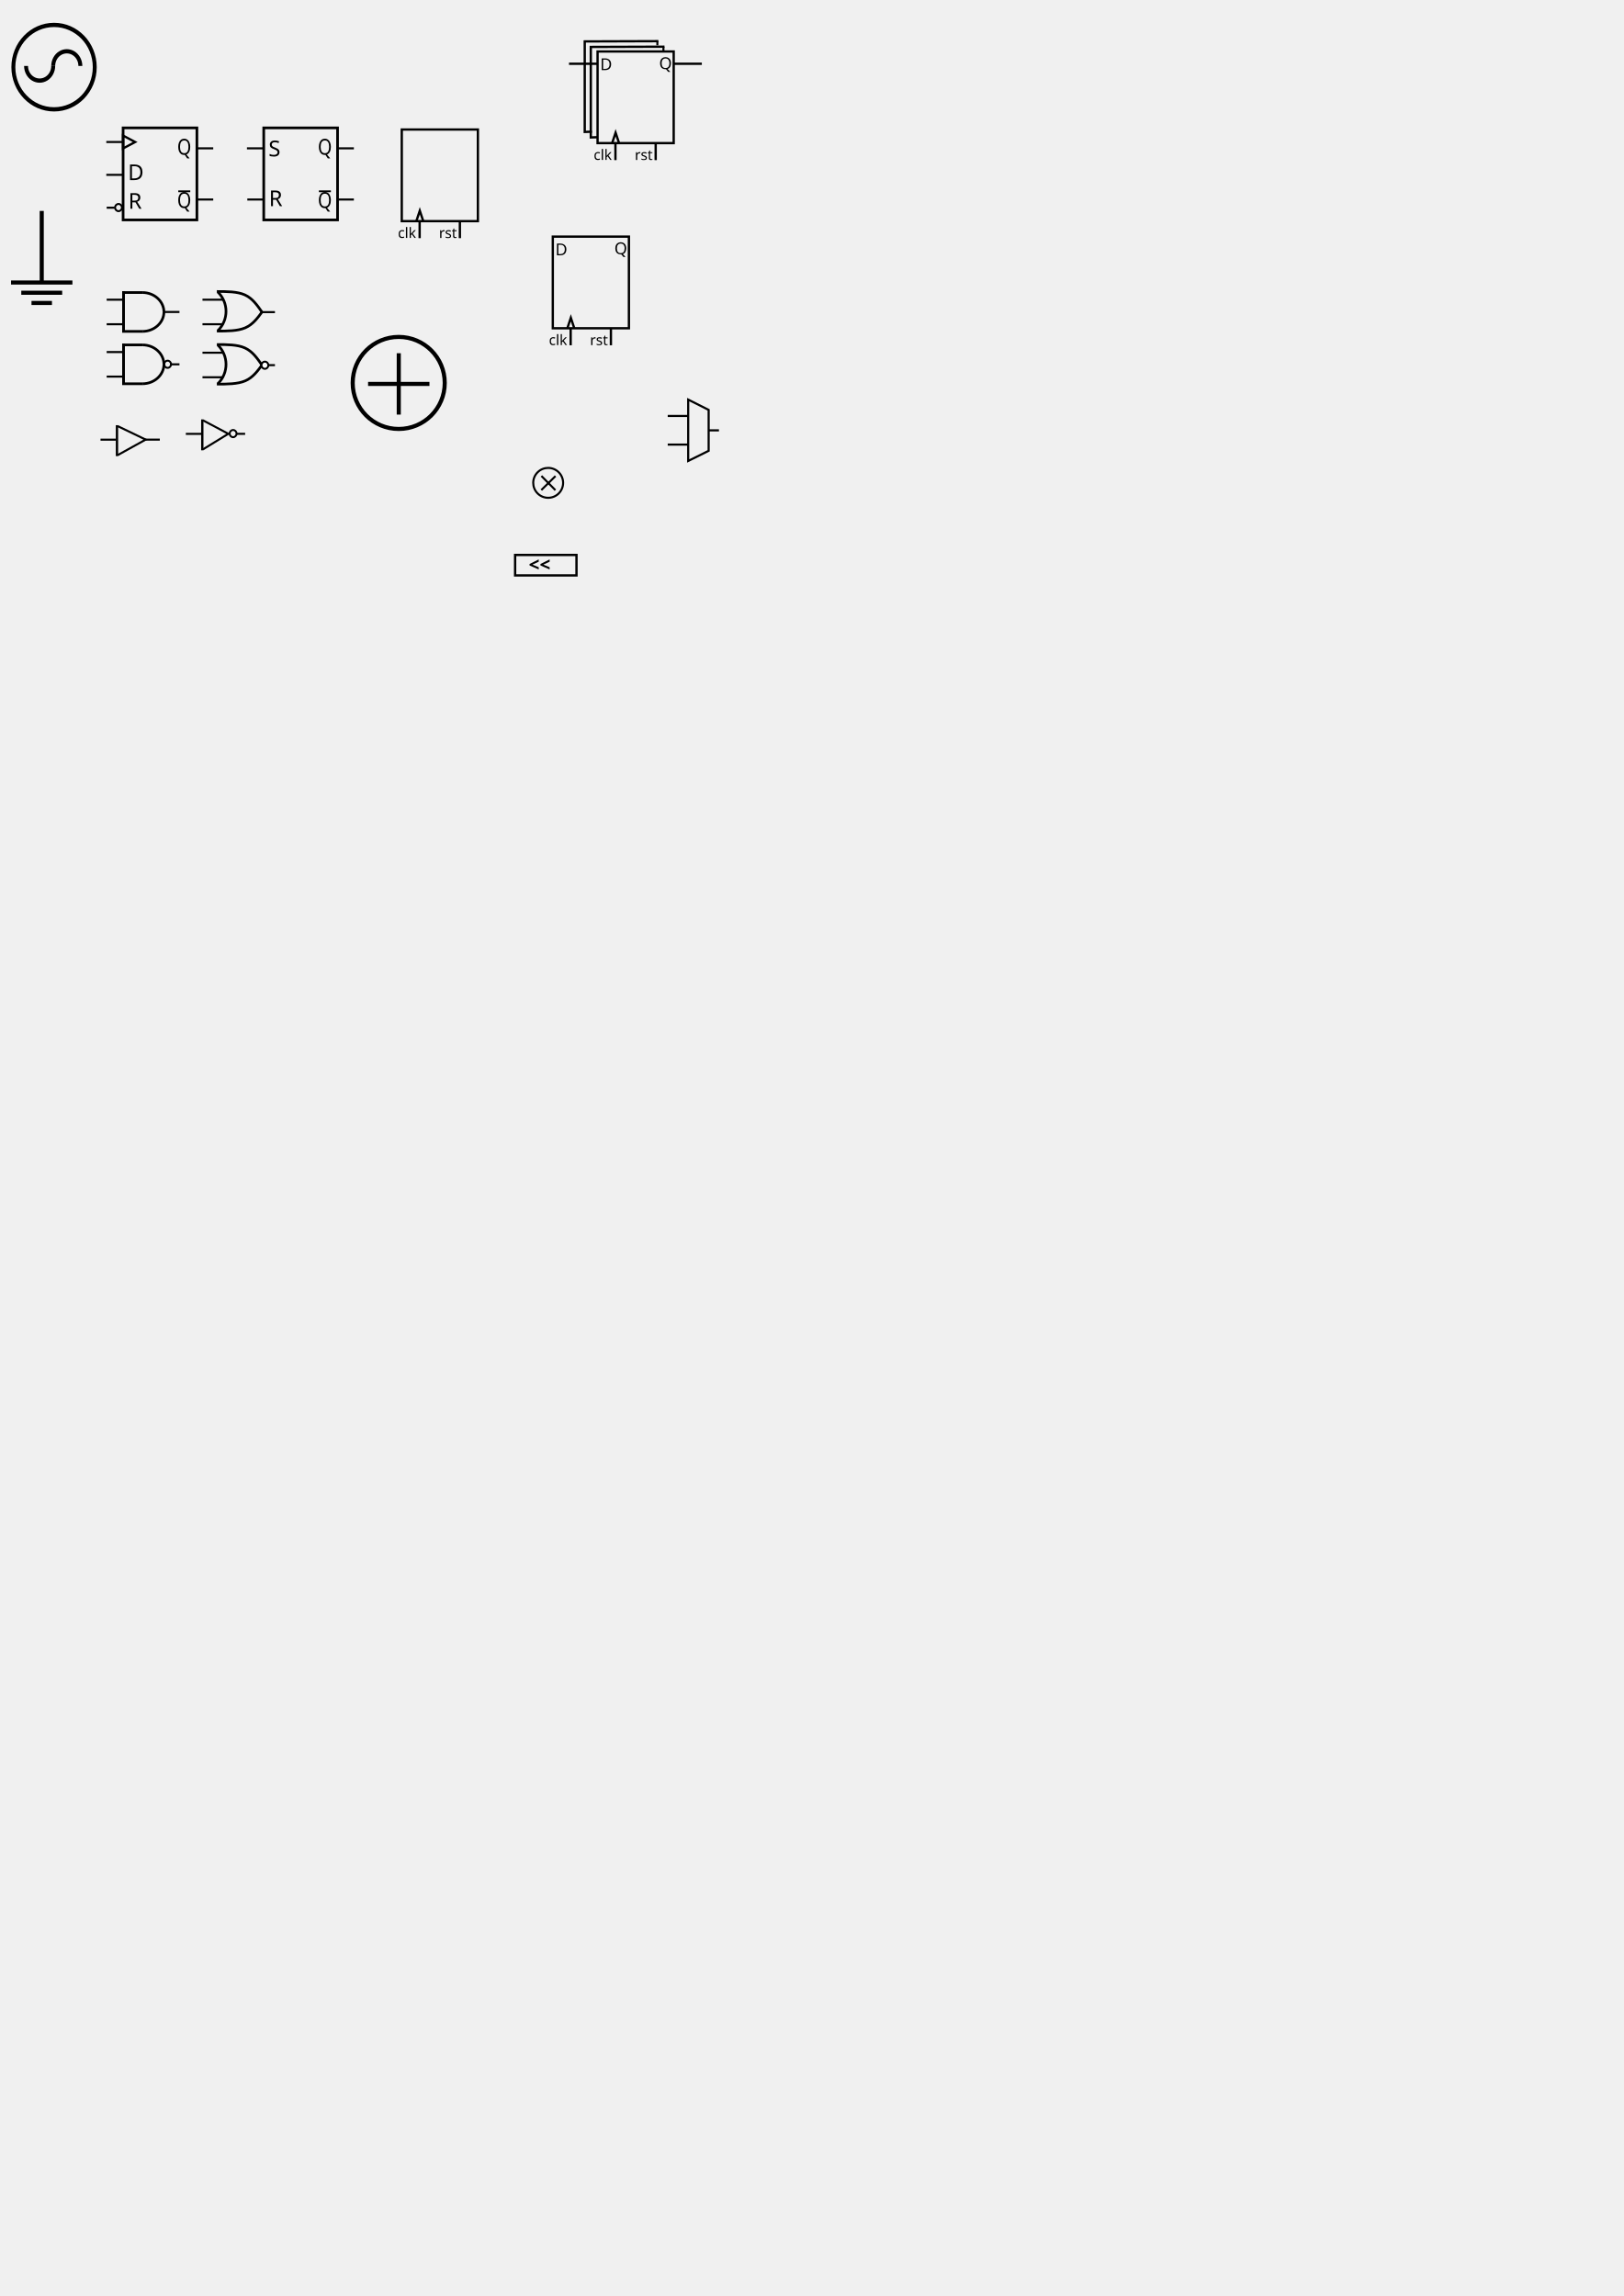
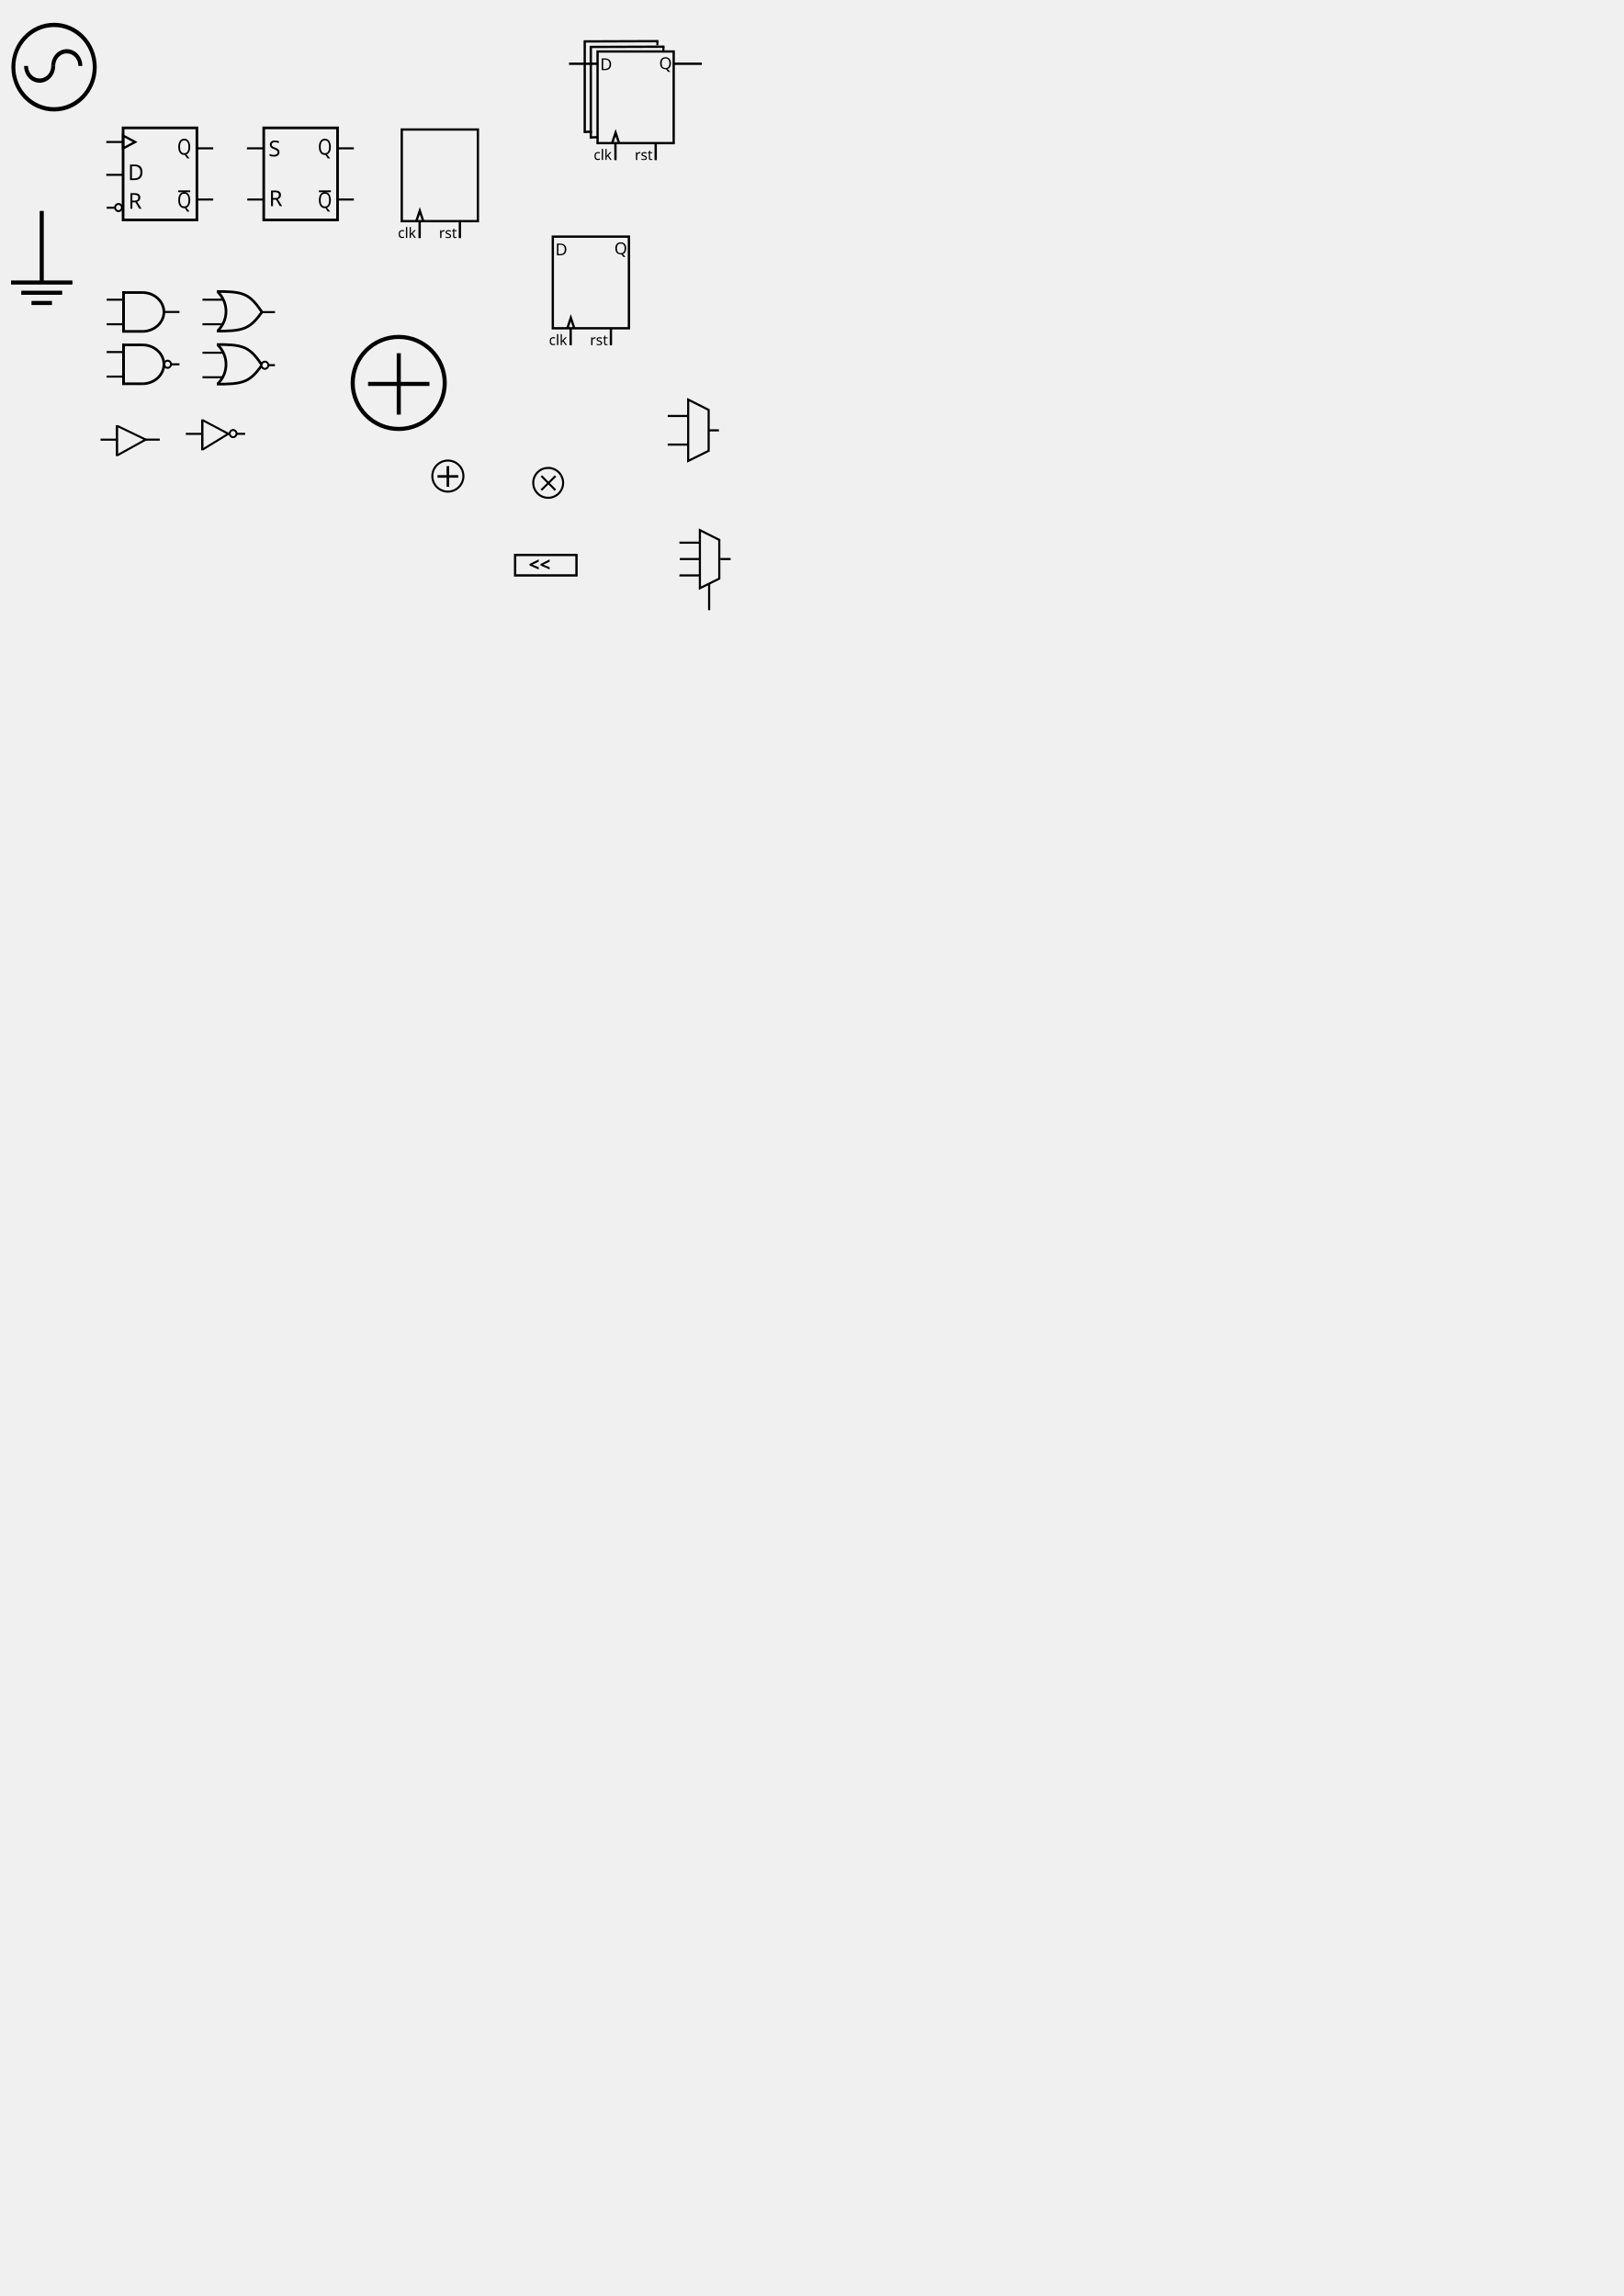
<svg xmlns="http://www.w3.org/2000/svg" width="210mm" height="297mm" viewBox="0 0 210 297" version="1.1" id="svg3719">
  <defs id="defs3713">
    <pattern y="0" x="0" height="6" width="6" patternUnits="userSpaceOnUse" id="EMFhbasepattern" />
  </defs>
  <g id="layer1">
    <g id="g5405">
      <rect style="fill:none;fill-opacity:1;stroke:#000000;stroke-width:0.343;stroke-opacity:1" y="16.542" x="34.11" height="11.906" width="9.546" id="rect3721-9" />
      <text id="text4530-2" y="20.222" x="34.725" style="font-style:normal;font-variant:normal;font-weight:normal;font-stretch:normal;font-size:2.822px;line-height:1;font-family:'Tw Cen MT';-inkscape-font-specification:'Tw Cen MT';letter-spacing:0px;word-spacing:0px;fill:#000000;fill-opacity:1;stroke:none;stroke-width:0.265" xml:space="preserve">
        <tspan style="font-style:normal;font-variant:normal;font-weight:normal;font-stretch:normal;font-size:2.822px;line-height:1;font-family:'Tw Cen MT';-inkscape-font-specification:'Tw Cen MT';stroke-width:0.265" y="20.222" x="34.725" id="tspan4528-8">S</tspan>
      </text>
      <text transform="scale(0.9107273,1.098024)" id="text4530-8-9" y="24.492" x="45.128" style="font-style:normal;font-weight:normal;font-size:2.57px;line-height:1;font-family:sans-serif;letter-spacing:0px;word-spacing:0px;fill:#000000;fill-opacity:1;stroke:none;stroke-width:0.241" xml:space="preserve">
        <tspan style="font-style:normal;font-variant:normal;font-weight:normal;font-stretch:normal;font-size:2.57px;line-height:1;font-family:'Tw Cen MT';-inkscape-font-specification:'Tw Cen MT';stroke-width:0.241" y="24.492" x="45.128" id="tspan4528-6-1">Q</tspan>
      </text>
      <text transform="scale(0.9107273,1.098024)" id="text4530-8-1-0" y="18.216" x="45.128" style="font-style:normal;font-weight:normal;font-size:2.57px;line-height:1;font-family:sans-serif;letter-spacing:0px;word-spacing:0px;fill:#000000;fill-opacity:1;stroke:none;stroke-width:0.241" xml:space="preserve">
        <tspan style="font-style:normal;font-variant:normal;font-weight:normal;font-stretch:normal;font-size:2.57px;line-height:1;font-family:'Tw Cen MT';-inkscape-font-specification:'Tw Cen MT';stroke-width:0.241" y="18.216" x="45.128" id="tspan4528-6-9-3">Q</tspan>
      </text>
      <path id="path4596-5" d="M 43.689,19.188 H 45.768" style="fill:none;stroke:#000000;stroke-width:0.265px;stroke-linecap:butt;stroke-linejoin:miter;stroke-opacity:1" />
      <path id="path4596-0-1" d="M 43.689,25.809 H 45.768" style="fill:none;stroke:#000000;stroke-width:0.265px;stroke-linecap:butt;stroke-linejoin:miter;stroke-opacity:1" />
      <path id="path4596-6-5-8" d="m 31.938,19.188 h 2.079" style="fill:none;stroke:#000000;stroke-width:0.265px;stroke-linecap:butt;stroke-linejoin:miter;stroke-opacity:1" />
      <text id="text4530-3-3" y="26.666" x="34.773" style="font-style:normal;font-variant:normal;font-weight:normal;font-stretch:normal;font-size:2.822px;line-height:1;font-family:'Tw Cen MT';-inkscape-font-specification:'Tw Cen MT';letter-spacing:0px;word-spacing:0px;fill:#000000;fill-opacity:1;stroke:none;stroke-width:0.265" xml:space="preserve">
        <tspan style="font-style:normal;font-variant:normal;font-weight:normal;font-stretch:normal;font-size:2.822px;line-height:1;font-family:'Tw Cen MT';-inkscape-font-specification:'Tw Cen MT';stroke-width:0.265" y="26.666" x="34.773" id="tspan4528-0-6">R</tspan>
      </text>
      <path id="path4596-6-9-0" d="m 31.985,25.809 h 2.079" style="fill:none;stroke:#000000;stroke-width:0.265px;stroke-linecap:butt;stroke-linejoin:miter;stroke-opacity:1" />
      <path id="path4596-0-9-3" d="m 41.245,24.744 h 1.55" style="fill:none;stroke:#000000;stroke-width:0.228px;stroke-linecap:butt;stroke-linejoin:miter;stroke-opacity:1" />
    </g>
    <g id="g5416">
      <path id="path4732" d="m 15.972,37.708 v 5.292" style="fill:none;stroke:#000000;stroke-width:0.343;stroke-linecap:butt;stroke-linejoin:miter;stroke-miterlimit:4;stroke-dasharray:none;stroke-opacity:1" />
      <path id="path4738" d="m 15.8,37.841 h 2.646" style="fill:none;stroke:#000000;stroke-width:0.343;stroke-linecap:butt;stroke-linejoin:miter;stroke-miterlimit:4;stroke-dasharray:none;stroke-opacity:1" />
      <path id="path4740" d="m 15.8,42.868 h 2.646" style="fill:none;stroke:#000000;stroke-width:0.343;stroke-linecap:butt;stroke-linejoin:miter;stroke-miterlimit:4;stroke-dasharray:none;stroke-opacity:1" />
      <path transform="scale(1,-1)" d="m 21.202,-40.371 a 2.782,2.529 0 0 1 -2.774,2.529" id="path4744-5" style="fill:none;fill-opacity:1;stroke:#000000;stroke-width:0.343;stroke-linecap:butt;stroke-miterlimit:4;stroke-dasharray:none;stroke-opacity:1" />
      <path id="path4596-6-9-4" d="M 13.796,38.767 H 15.875" style="fill:none;stroke:#000000;stroke-width:0.265px;stroke-linecap:butt;stroke-linejoin:miter;stroke-opacity:1" />
      <path id="path4596-6-9-01" d="M 13.796,41.942 H 15.875" style="fill:none;stroke:#000000;stroke-width:0.265px;stroke-linecap:butt;stroke-linejoin:miter;stroke-opacity:1" />
      <path id="path4596-6-9-01-9" d="m 21.131,40.355 h 2.079" style="fill:none;stroke:#000000;stroke-width:0.265px;stroke-linecap:butt;stroke-linejoin:miter;stroke-opacity:1" />
      <path id="path4732-7" d="m 15.972,37.708 v 5.292" style="fill:none;stroke:#000000;stroke-width:0.343;stroke-linecap:butt;stroke-linejoin:miter;stroke-miterlimit:4;stroke-dasharray:none;stroke-opacity:1" />
      <path d="m 21.204,40.339 a 2.782,2.529 0 0 1 -2.774,2.529" id="path4744-5-1" style="fill:none;fill-opacity:1;stroke:#000000;stroke-width:0.343;stroke-linecap:butt;stroke-miterlimit:4;stroke-dasharray:none;stroke-opacity:1" />
    </g>
    <g id="g5436">
      <path id="path4596-6-9-4-3" d="M 26.188,38.767 H 28.892" style="fill:none;stroke:#000000;stroke-width:0.265;stroke-linecap:butt;stroke-linejoin:miter;stroke-opacity:1;stroke-miterlimit:4;stroke-dasharray:none" />
      <path id="path4596-6-9-01-5" d="m 26.188,41.942 h 2.705" style="fill:none;stroke:#000000;stroke-width:0.265;stroke-linecap:butt;stroke-linejoin:miter;stroke-opacity:1;stroke-miterlimit:4;stroke-dasharray:none" />
      <path id="path4596-6-9-01-9-7" d="M 33.867,40.374 H 35.56" style="fill:none;stroke:#000000;stroke-width:0.265;stroke-linecap:butt;stroke-linejoin:miter;stroke-opacity:1;stroke-miterlimit:4;stroke-dasharray:none" />
      <path id="path5049" d="m 28.046,37.708 c 1.311,0 2.655,0 3.625,0.439 0.97,0.439 1.583,1.319 2.196,2.198" style="fill:none;stroke:#000000;stroke-width:0.343;stroke-linecap:butt;stroke-linejoin:bevel;stroke-opacity:1;stroke-miterlimit:4;stroke-dasharray:none" />
      <path id="path5049-0" d="m 28.046,42.828 c 1.329,0 2.692,0 3.675,-0.425 0.983,-0.425 1.604,-1.277 2.225,-2.128" style="fill:none;stroke:#000000;stroke-width:0.343;stroke-linecap:butt;stroke-linejoin:bevel;stroke-opacity:1;stroke-miterlimit:4;stroke-dasharray:none" />
      <path d="m 28.165,37.761 a 3.7,3.576 0 0 1 0.004,5.022" id="path5089" style="fill:none;fill-opacity:1;stroke:#000000;stroke-width:0.343;stroke-linecap:butt;stroke-linejoin:bevel;stroke-miterlimit:4;stroke-dasharray:none;stroke-opacity:1" />
    </g>
    <ellipse style="fill:none;fill-opacity:1;stroke:#000000;stroke-width:0.25;stroke-linecap:butt;stroke-miterlimit:4;stroke-dasharray:none;stroke-opacity:1" id="path4854-7" cx="21.678" cy="47.119" rx="0.445" ry="0.465" />
    <path style="fill:none;stroke:#000000;stroke-width:0.343;stroke-linecap:butt;stroke-linejoin:miter;stroke-miterlimit:4;stroke-dasharray:none;stroke-opacity:1" d="m 15.972,44.482 v 5.292" id="path4732-2" />
    <path style="fill:none;stroke:#000000;stroke-width:0.343;stroke-linecap:butt;stroke-linejoin:miter;stroke-miterlimit:4;stroke-dasharray:none;stroke-opacity:1" d="m 15.8,44.614 h 2.646" id="path4738-9" />
    <path style="fill:none;stroke:#000000;stroke-width:0.343;stroke-linecap:butt;stroke-linejoin:miter;stroke-miterlimit:4;stroke-dasharray:none;stroke-opacity:1" d="m 15.8,49.641 h 2.646" id="path4740-0" />
    <path style="fill:none;fill-opacity:1;stroke:#000000;stroke-width:0.343;stroke-linecap:butt;stroke-miterlimit:4;stroke-dasharray:none;stroke-opacity:1" id="path4744-5-9" d="m 21.202,-47.144 a 2.782,2.529 0 0 1 -2.774,2.529" transform="scale(1,-1)" />
    <path style="fill:none;stroke:#000000;stroke-width:0.265px;stroke-linecap:butt;stroke-linejoin:miter;stroke-opacity:1" d="M 13.796,45.54 H 15.875" id="path4596-6-9-4-9" />
    <path style="fill:none;stroke:#000000;stroke-width:0.265px;stroke-linecap:butt;stroke-linejoin:miter;stroke-opacity:1" d="M 13.796,48.715 H 15.875" id="path4596-6-9-01-2" />
    <path style="fill:none;stroke:#000000;stroke-width:0.343;stroke-linecap:butt;stroke-linejoin:miter;stroke-miterlimit:4;stroke-dasharray:none;stroke-opacity:1" d="m 15.972,44.482 v 5.292" id="path4732-7-6" />
    <path style="fill:none;stroke:#000000;stroke-width:0.265;stroke-linecap:butt;stroke-linejoin:miter;stroke-miterlimit:4;stroke-dasharray:none;stroke-opacity:1" d="m 22.013,47.128 h 1.197" id="path4596-6-9-01-9-46-1" />
    <path style="fill:none;fill-opacity:1;stroke:#000000;stroke-width:0.343;stroke-linecap:butt;stroke-miterlimit:4;stroke-dasharray:none;stroke-opacity:1" id="path4744-5-1-8" d="m 21.204,47.112 a 2.782,2.529 0 0 1 -2.774,2.529" />
    <g id="g5445">
      <g id="g10548">
        <path style="fill:none;stroke:#000000;stroke-width:0.265;stroke-linecap:butt;stroke-linejoin:miter;stroke-miterlimit:4;stroke-dasharray:none;stroke-opacity:1" d="M 26.188,45.626 H 28.892" id="path4596-6-9-4-3-9" />
        <path style="fill:none;stroke:#000000;stroke-width:0.265;stroke-linecap:butt;stroke-linejoin:miter;stroke-miterlimit:4;stroke-dasharray:none;stroke-opacity:1" d="m 26.188,48.801 h 2.705" id="path4596-6-9-01-5-4" />
        <path style="fill:none;stroke:#000000;stroke-width:0.265;stroke-linecap:butt;stroke-linejoin:miter;stroke-miterlimit:4;stroke-dasharray:none;stroke-opacity:1" d="M 34.766,47.233 H 35.56" id="path4596-6-9-01-9-7-2" />
        <path style="fill:none;stroke:#000000;stroke-width:0.343;stroke-linecap:butt;stroke-linejoin:bevel;stroke-miterlimit:4;stroke-dasharray:none;stroke-opacity:1" d="m 28.046,44.568 c 1.311,0 2.655,0 3.625,0.439 0.97,0.439 1.583,1.319 2.196,2.198" id="path5049-01" />
        <path style="fill:none;stroke:#000000;stroke-width:0.343;stroke-linecap:butt;stroke-linejoin:bevel;stroke-miterlimit:4;stroke-dasharray:none;stroke-opacity:1" d="m 28.046,49.688 c 1.329,0 2.692,0 3.675,-0.425 0.983,-0.425 1.604,-1.277 2.225,-2.128" id="path5049-0-5" />
        <path style="fill:none;fill-opacity:1;stroke:#000000;stroke-width:0.343;stroke-linecap:butt;stroke-linejoin:bevel;stroke-miterlimit:4;stroke-dasharray:none;stroke-opacity:1" id="path5089-0" d="m 28.165,44.621 a 3.7,3.576 0 0 1 0.004,5.022" />
        <ellipse style="fill:#ffffff;fill-opacity:1;stroke:#000000;stroke-width:0.25;stroke-linecap:butt;stroke-miterlimit:4;stroke-dasharray:none;stroke-opacity:1" id="path4854-7-0" cx="34.26" cy="47.244" rx="0.445" ry="0.465" />
      </g>
    </g>
    <g id="surface38274" transform="matrix(0.3527778,0,0,0.3527778,-249.542,-119.4729)" />
    <g id="g11050">
      <rect style="fill:none;fill-opacity:1;stroke:#000000;stroke-width:0.343;stroke-opacity:1" y="16.542" x="15.921" height="11.906" width="9.546" id="rect3721" />
      <text id="text4530" y="23.296" x="16.536" style="font-style:normal;font-variant:normal;font-weight:normal;font-stretch:normal;font-size:2.822px;line-height:1;font-family:'Tw Cen MT';-inkscape-font-specification:'Tw Cen MT';letter-spacing:0px;word-spacing:0px;fill:#000000;fill-opacity:1;stroke:none;stroke-width:0.265" xml:space="preserve">
        <tspan style="font-style:normal;font-variant:normal;font-weight:normal;font-stretch:normal;font-size:2.822px;line-height:1;font-family:'Tw Cen MT';-inkscape-font-specification:'Tw Cen MT';stroke-width:0.265" y="23.296" x="16.536" id="tspan4528">D</tspan>
      </text>
      <path transform="matrix(0.7852527,0,0,0.7237565,3.41926,4.961715)" d="m 17.907,18.526 -1.984,1.146 v -2.291 z" id="path4540" style="fill:none;fill-opacity:1;stroke:#000000;stroke-width:0.398;stroke-miterlimit:4;stroke-dasharray:none;stroke-opacity:1" />
      <text transform="scale(0.9107273,1.098024)" id="text4530-8" y="24.492" x="25.157" style="font-style:normal;font-weight:normal;font-size:2.57px;line-height:1;font-family:sans-serif;letter-spacing:0px;word-spacing:0px;fill:#000000;fill-opacity:1;stroke:none;stroke-width:0.241" xml:space="preserve">
        <tspan style="font-style:normal;font-variant:normal;font-weight:normal;font-stretch:normal;font-size:2.57px;line-height:1;font-family:'Tw Cen MT';-inkscape-font-specification:'Tw Cen MT';stroke-width:0.241" y="24.492" x="25.157" id="tspan4528-6">Q</tspan>
      </text>
      <text transform="scale(0.9107273,1.098024)" id="text4530-8-1" y="18.216" x="25.157" style="font-style:normal;font-weight:normal;font-size:2.57px;line-height:1;font-family:sans-serif;letter-spacing:0px;word-spacing:0px;fill:#000000;fill-opacity:1;stroke:none;stroke-width:0.241" xml:space="preserve">
        <tspan style="font-style:normal;font-variant:normal;font-weight:normal;font-stretch:normal;font-size:2.57px;line-height:1;font-family:'Tw Cen MT';-inkscape-font-specification:'Tw Cen MT';stroke-width:0.241" y="18.216" x="25.157" id="tspan4528-6-9">Q</tspan>
      </text>
      <path id="path4596" d="m 25.5,19.188 h 2.079" style="fill:none;stroke:#000000;stroke-width:0.265;stroke-linecap:butt;stroke-linejoin:miter;stroke-miterlimit:4;stroke-dasharray:none;stroke-opacity:1" />
      <path id="path4596-0" d="m 25.5,25.809 h 2.079" style="fill:none;stroke:#000000;stroke-width:0.265px;stroke-linecap:butt;stroke-linejoin:miter;stroke-opacity:1" />
      <path id="path4596-6" d="m 13.749,22.618 h 2.079" style="fill:none;stroke:#000000;stroke-width:0.265px;stroke-linecap:butt;stroke-linejoin:miter;stroke-opacity:1" />
      <path id="path4596-6-5" d="m 13.749,18.368 h 2.079" style="fill:none;stroke:#000000;stroke-width:0.265px;stroke-linecap:butt;stroke-linejoin:miter;stroke-opacity:1" />
      <text id="text4530-3" y="27" x="16.584" style="font-style:normal;font-variant:normal;font-weight:normal;font-stretch:normal;font-size:2.822px;line-height:1;font-family:'Tw Cen MT';-inkscape-font-specification:'Tw Cen MT';letter-spacing:0px;word-spacing:0px;fill:#000000;fill-opacity:1;stroke:none;stroke-width:0.265" xml:space="preserve">
        <tspan style="font-style:normal;font-variant:normal;font-weight:normal;font-stretch:normal;font-size:2.822px;line-height:1;font-family:'Tw Cen MT';-inkscape-font-specification:'Tw Cen MT';stroke-width:0.265" y="27" x="16.584" id="tspan4528-0">R</tspan>
      </text>
      <path id="path4596-6-9" d="m 13.796,26.868 h 1.021" style="fill:none;stroke:#000000;stroke-width:0.265;stroke-linecap:butt;stroke-linejoin:miter;stroke-opacity:1;stroke-miterlimit:4;stroke-dasharray:none" />
      <path id="path4596-0-9" d="M 23.057,24.744 H 24.606" style="fill:none;stroke:#000000;stroke-width:0.228px;stroke-linecap:butt;stroke-linejoin:miter;stroke-opacity:1" />
      <ellipse ry="0.465" rx="0.445" cy="26.848" cx="15.328" id="path4854-7-6" style="fill:none;fill-opacity:1;stroke:#000000;stroke-width:0.25;stroke-linecap:butt;stroke-miterlimit:4;stroke-dasharray:none;stroke-opacity:1" />
    </g>
    <g id="g13363">
      <path id="path4732-1" d="m 15.129,55 v 4" style="fill:none;stroke:#000000;stroke-width:0.301;stroke-linecap:butt;stroke-linejoin:miter;stroke-miterlimit:4;stroke-dasharray:none;stroke-opacity:1" />
      <path id="path4596-6-9-4-1" d="m 13,56.873 h 2" style="fill:none;stroke:#000000;stroke-width:0.265;stroke-linecap:butt;stroke-linejoin:miter;stroke-opacity:1;stroke-miterlimit:4;stroke-dasharray:none" />
      <path id="path4596-6-9-01-9-75" d="m 18.591,56.868 h 2.079" style="fill:none;stroke:#000000;stroke-width:0.265px;stroke-linecap:butt;stroke-linejoin:miter;stroke-opacity:1" />
      <path id="path11501" d="m 15.214,55.118 3.625,1.746 -3.625,2.011" style="fill:none;stroke:#000000;stroke-width:0.265px;stroke-linecap:butt;stroke-linejoin:miter;stroke-opacity:1" />
    </g>
    <ellipse style="fill:none;fill-opacity:1;stroke:#000000;stroke-width:0.25;stroke-linecap:butt;stroke-miterlimit:4;stroke-dasharray:none;stroke-opacity:1" id="path4854-7-4" cx="30.148" cy="56.087" rx="0.445" ry="0.465" />
    <path style="fill:none;stroke:#000000;stroke-width:0.301;stroke-linecap:butt;stroke-linejoin:miter;stroke-miterlimit:4;stroke-dasharray:none;stroke-opacity:1" d="m 26.164,54.251 v 4" id="path4732-1-2" />
    <path style="fill:none;stroke:#000000;stroke-width:0.265;stroke-linecap:butt;stroke-linejoin:miter;stroke-miterlimit:4;stroke-dasharray:none;stroke-opacity:1" d="m 24.035,56.123 h 2" id="path4596-6-9-4-1-1" />
    <path style="fill:none;stroke:#000000;stroke-width:0.265;stroke-linecap:butt;stroke-linejoin:miter;stroke-opacity:1;stroke-miterlimit:4;stroke-dasharray:none" d="m 30.586,56.118 h 1.119" id="path4596-6-9-01-9-75-2" />
    <path style="fill:none;stroke:#000000;stroke-width:0.265;stroke-linecap:butt;stroke-linejoin:miter;stroke-opacity:1;stroke-miterlimit:4;stroke-dasharray:none" d="m 26.249,54.369 3.279,1.746 -3.279,2.011" id="path11501-5" />
    <g id="g6736" transform="matrix(0.08778285,0,0,0.09483283,-2.774227,-27.50704)" style="stroke-width:5.8;stroke-miterlimit:4;stroke-dasharray:none">
      <path d="m 110,380 a 20,20 0 0 1 -10,17.321 20,20 0 0 1 -20,0 A 20,20 0 0 1 70,380" id="path6712" style="opacity:1;fill:#000000;fill-opacity:0;stroke:#000000;stroke-width:5.8;stroke-miterlimit:4;stroke-dasharray:none;stroke-dashoffset:0;stroke-opacity:1" />
      <path transform="scale(1,-1)" d="m 150.005,-380.008 a 20,20 0 0 1 -10,17.321 20,20 0 0 1 -20,0 20,20 0 0 1 -10,-17.321" id="path6712-0" style="opacity:1;fill:#000000;fill-opacity:0;stroke:#000000;stroke-width:5.8;stroke-miterlimit:4;stroke-dasharray:none;stroke-dashoffset:0;stroke-opacity:1" />
      <ellipse ry="57.578" rx="59.953" cy="381.625" cx="111.25" id="path6731" style="opacity:1;fill:#000000;fill-opacity:0;stroke:#000000;stroke-width:5.8;stroke-miterlimit:4;stroke-dasharray:none;stroke-dashoffset:0;stroke-opacity:1" />
    </g>
    <g transform="matrix(0.2645833,0,0,0.2645833,-23.70667,-56.06)" id="g7533" style="stroke-width:2;stroke-miterlimit:4;stroke-dasharray:none">
      <path id="path7521" d="m 110,315 c 0,35 0,35 0,35" style="fill:none;stroke:#000000;stroke-width:2;stroke-linecap:butt;stroke-linejoin:miter;stroke-miterlimit:4;stroke-dasharray:none;stroke-opacity:1" />
      <path id="path7523" d="m 95,350 h 30" style="fill:none;stroke:#000000;stroke-width:2;stroke-linecap:butt;stroke-linejoin:miter;stroke-miterlimit:4;stroke-dasharray:none;stroke-opacity:1" />
      <path id="path7525" d="m 100,355 h 20" style="fill:none;stroke:#000000;stroke-width:2;stroke-linecap:butt;stroke-linejoin:miter;stroke-miterlimit:4;stroke-dasharray:none;stroke-opacity:1" />
      <path id="path7527" d="m 105,360 h 10" style="fill:none;stroke:#000000;stroke-width:2;stroke-linecap:butt;stroke-linejoin:miter;stroke-miterlimit:4;stroke-dasharray:none;stroke-opacity:1" />
    </g>
    <g transform="matrix(0.2645833,0,0,0.2645833,-121.0733,18.44667)" id="g12383">
      <circle r="22.5" cy="117.5" cx="652.5" id="path12369" style="opacity:1;fill:#000000;fill-opacity:0;stroke:#000000;stroke-width:2;stroke-miterlimit:4;stroke-dasharray:none;stroke-dashoffset:0;stroke-opacity:1" />
      <g transform="translate(-2.474874,-47.0226)" id="g12377">
        <path style="fill:none;stroke:#000000;stroke-width:2;stroke-linecap:butt;stroke-linejoin:miter;stroke-miterlimit:4;stroke-dasharray:none;stroke-opacity:1" d="m 640,165 h 30" id="path12371" />
        <path style="fill:none;stroke:#000000;stroke-width:2;stroke-linecap:butt;stroke-linejoin:miter;stroke-miterlimit:4;stroke-dasharray:none;stroke-opacity:1" d="m 655,150 v 15 15" id="path12373" />
      </g>
    </g>
    <g id="g979">
      <rect y="16.753" x="51.963" height="11.853" width="9.844" id="rect1371-9-4-4" style="fill:#000000;fill-opacity:0;stroke:#000000;stroke-width:0.3;stroke-miterlimit:4;stroke-dasharray:none;stroke-opacity:1" />
      <text transform="scale(0.9952997,1.004722)" id="text1383-4-0" y="30.632" x="51.699" style="font-style:normal;font-variant:normal;font-weight:normal;font-stretch:normal;font-size:1.865px;line-height:1.25;font-family:sans-serif;-inkscape-font-specification:'sans-serif, Normal';font-variant-ligatures:normal;font-variant-caps:normal;font-variant-numeric:normal;font-feature-settings:normal;text-align:start;letter-spacing:0px;word-spacing:0px;writing-mode:lr-tb;text-anchor:start;fill:#000000;fill-opacity:1;stroke:none;stroke-width:0.2;stroke-miterlimit:4;stroke-dasharray:none" xml:space="preserve">
        <tspan style="stroke-width:0.2;stroke-miterlimit:4;stroke-dasharray:none" y="30.632" x="51.699" id="tspan1381-5-6">clk</tspan>
      </text>
      <text transform="scale(0.9952997,1.004722)" id="text1387-7-8" y="30.642" x="57.038" style="font-style:normal;font-variant:normal;font-weight:normal;font-stretch:normal;font-size:1.865px;line-height:1.25;font-family:sans-serif;-inkscape-font-specification:'sans-serif, Normal';font-variant-ligatures:normal;font-variant-caps:normal;font-variant-numeric:normal;font-feature-settings:normal;text-align:start;letter-spacing:0px;word-spacing:0px;writing-mode:lr-tb;text-anchor:start;fill:#000000;fill-opacity:1;stroke:none;stroke-width:0.2;stroke-miterlimit:4;stroke-dasharray:none" xml:space="preserve">
        <tspan style="stroke-width:0.2" y="30.642" x="57.038" id="tspan6648">rst</tspan>
      </text>
      <path id="path1395-4-3" d="m 54.274,28.607 v 2.199 z" style="fill:none;stroke:#000000;stroke-width:0.3;stroke-linecap:butt;stroke-linejoin:miter;stroke-miterlimit:4;stroke-dasharray:none;stroke-opacity:1" />
      <path id="path1393-7-8" d="m 53.859,28.572 c 0.435,-1.317 0.435,-1.317 0.435,-1.317 l 0.435,1.317" style="fill:none;stroke:#000000;stroke-width:0.3;stroke-linecap:butt;stroke-linejoin:miter;stroke-miterlimit:4;stroke-dasharray:none;stroke-opacity:1" />
      <path id="path1395-4-3-8" d="m 59.478,28.607 v 2.199 z" style="fill:none;stroke:#000000;stroke-width:0.3;stroke-linecap:butt;stroke-linejoin:miter;stroke-miterlimit:4;stroke-dasharray:none;stroke-opacity:1" />
    </g>
    <g transform="translate(19.53305,13.85601)" id="g979-2">
      <rect y="16.753" x="51.963" height="11.853" width="9.844" id="rect1371-9-4-4-1" style="fill:#000000;fill-opacity:0;stroke:#000000;stroke-width:0.3;stroke-miterlimit:4;stroke-dasharray:none;stroke-opacity:1" />
      <text transform="scale(0.9952997,1.004722)" id="text1383-4-0-5" y="30.632" x="51.699" style="font-style:normal;font-variant:normal;font-weight:normal;font-stretch:normal;font-size:1.865px;line-height:1.25;font-family:sans-serif;-inkscape-font-specification:'sans-serif, Normal';font-variant-ligatures:normal;font-variant-caps:normal;font-variant-numeric:normal;font-feature-settings:normal;text-align:start;letter-spacing:0px;word-spacing:0px;writing-mode:lr-tb;text-anchor:start;fill:#000000;fill-opacity:1;stroke:none;stroke-width:0.2;stroke-miterlimit:4;stroke-dasharray:none" xml:space="preserve">
        <tspan style="stroke-width:0.2;stroke-miterlimit:4;stroke-dasharray:none" y="30.632" x="51.699" id="tspan1381-5-6-1">clk</tspan>
      </text>
      <text transform="scale(0.9952997,1.004722)" id="text1387-7-8-1" y="30.642" x="57.038" style="font-style:normal;font-variant:normal;font-weight:normal;font-stretch:normal;font-size:1.865px;line-height:1.25;font-family:sans-serif;-inkscape-font-specification:'sans-serif, Normal';font-variant-ligatures:normal;font-variant-caps:normal;font-variant-numeric:normal;font-feature-settings:normal;text-align:start;letter-spacing:0px;word-spacing:0px;writing-mode:lr-tb;text-anchor:start;fill:#000000;fill-opacity:1;stroke:none;stroke-width:0.2;stroke-miterlimit:4;stroke-dasharray:none" xml:space="preserve">
        <tspan style="stroke-width:0.2" y="30.642" x="57.038" id="tspan6648-0">rst</tspan>
      </text>
      <path id="path1395-4-3-3" d="m 54.274,28.607 v 2.199 z" style="fill:none;stroke:#000000;stroke-width:0.3;stroke-linecap:butt;stroke-linejoin:miter;stroke-miterlimit:4;stroke-dasharray:none;stroke-opacity:1" />
      <path id="path1393-7-8-8" d="m 53.859,28.572 c 0.435,-1.317 0.435,-1.317 0.435,-1.317 l 0.435,1.317" style="fill:none;stroke:#000000;stroke-width:0.3;stroke-linecap:butt;stroke-linejoin:miter;stroke-miterlimit:4;stroke-dasharray:none;stroke-opacity:1" />
      <path id="path1395-4-3-8-6" d="m 59.478,28.607 v 2.199 z" style="fill:none;stroke:#000000;stroke-width:0.3;stroke-linecap:butt;stroke-linejoin:miter;stroke-miterlimit:4;stroke-dasharray:none;stroke-opacity:1" />
    </g>
    <text xml:space="preserve" style="font-style:normal;font-variant:normal;font-weight:normal;font-stretch:normal;font-size:2.117px;line-height:1.25;font-family:sans-serif;-inkscape-font-specification:'sans-serif, Normal';font-variant-ligatures:normal;font-variant-caps:normal;font-variant-numeric:normal;font-feature-settings:normal;text-align:start;letter-spacing:0px;word-spacing:0px;writing-mode:lr-tb;text-anchor:start;fill:#000000;fill-opacity:1;stroke:none;stroke-width:0.265" x="71.827" y="33.02" id="text5406-7">
      <tspan id="tspan5404-3" x="71.827" y="33.02" style="stroke-width:0.265">D</tspan>
    </text>
    <text xml:space="preserve" style="font-style:normal;font-variant:normal;font-weight:normal;font-stretch:normal;font-size:2.117px;line-height:1.25;font-family:sans-serif;-inkscape-font-specification:'sans-serif, Normal';font-variant-ligatures:normal;font-variant-caps:normal;font-variant-numeric:normal;font-feature-settings:normal;text-align:start;letter-spacing:0px;word-spacing:0px;writing-mode:lr-tb;text-anchor:start;fill:#000000;fill-opacity:1;stroke:none;stroke-width:0.265" x="79.458" y="32.885" id="text5410-8">
      <tspan id="tspan5408-8" x="79.458" y="32.885" style="stroke-width:0.265">Q</tspan>
    </text>
    <g id="g1227">
      <rect y="6.66" x="77.286" height="11.853" width="9.844" id="rect1371-9-4-4-1-1" style="fill:#000000;fill-opacity:0;stroke:#000000;stroke-width:0.3;stroke-miterlimit:4;stroke-dasharray:none;stroke-opacity:1" />
      <text transform="scale(0.9952997,1.004722)" id="text1383-4-0-5-6" y="20.586" x="77.142" style="font-style:normal;font-variant:normal;font-weight:normal;font-stretch:normal;font-size:1.865px;line-height:1.25;font-family:sans-serif;-inkscape-font-specification:'sans-serif, Normal';font-variant-ligatures:normal;font-variant-caps:normal;font-variant-numeric:normal;font-feature-settings:normal;text-align:start;letter-spacing:0px;word-spacing:0px;writing-mode:lr-tb;text-anchor:start;fill:#000000;fill-opacity:1;stroke:none;stroke-width:0.2;stroke-miterlimit:4;stroke-dasharray:none" xml:space="preserve">
        <tspan style="stroke-width:0.2;stroke-miterlimit:4;stroke-dasharray:none" y="20.586" x="77.142" id="tspan1381-5-6-1-4">clk</tspan>
      </text>
      <text transform="scale(0.9952997,1.004722)" id="text1387-7-8-1-3" y="20.596" x="82.481" style="font-style:normal;font-variant:normal;font-weight:normal;font-stretch:normal;font-size:1.865px;line-height:1.25;font-family:sans-serif;-inkscape-font-specification:'sans-serif, Normal';font-variant-ligatures:normal;font-variant-caps:normal;font-variant-numeric:normal;font-feature-settings:normal;text-align:start;letter-spacing:0px;word-spacing:0px;writing-mode:lr-tb;text-anchor:start;fill:#000000;fill-opacity:1;stroke:none;stroke-width:0.2;stroke-miterlimit:4;stroke-dasharray:none" xml:space="preserve">
        <tspan style="stroke-width:0.2" y="20.596" x="82.481" id="tspan6648-0-1">rst</tspan>
      </text>
      <path id="path1395-4-3-3-6" d="m 79.597,18.513 v 2.199 z" style="fill:none;stroke:#000000;stroke-width:0.3;stroke-linecap:butt;stroke-linejoin:miter;stroke-miterlimit:4;stroke-dasharray:none;stroke-opacity:1" />
      <path id="path1393-7-8-8-2" d="m 79.183,18.479 c 0.435,-1.317 0.435,-1.317 0.435,-1.317 l 0.435,1.317" style="fill:none;stroke:#000000;stroke-width:0.3;stroke-linecap:butt;stroke-linejoin:miter;stroke-miterlimit:4;stroke-dasharray:none;stroke-opacity:1" />
      <path id="path1395-4-3-8-6-5" d="m 84.802,18.513 v 2.199 z" style="fill:none;stroke:#000000;stroke-width:0.3;stroke-linecap:butt;stroke-linejoin:miter;stroke-miterlimit:4;stroke-dasharray:none;stroke-opacity:1" />
      <text id="text5406-7-1" y="9.07" x="77.618" style="font-style:normal;font-variant:normal;font-weight:normal;font-stretch:normal;font-size:2.117px;line-height:1.25;font-family:sans-serif;-inkscape-font-specification:'sans-serif, Normal';font-variant-ligatures:normal;font-variant-caps:normal;font-variant-numeric:normal;font-feature-settings:normal;text-align:start;letter-spacing:0px;word-spacing:0px;writing-mode:lr-tb;text-anchor:start;fill:#000000;fill-opacity:1;stroke:none;stroke-width:0.265" xml:space="preserve">
        <tspan style="stroke-width:0.265" y="9.07" x="77.618" id="tspan5404-3-0">D</tspan>
      </text>
      <text id="text5410-8-3" y="8.935" x="85.248" style="font-style:normal;font-variant:normal;font-weight:normal;font-stretch:normal;font-size:2.117px;line-height:1.25;font-family:sans-serif;-inkscape-font-specification:'sans-serif, Normal';font-variant-ligatures:normal;font-variant-caps:normal;font-variant-numeric:normal;font-feature-settings:normal;text-align:start;letter-spacing:0px;word-spacing:0px;writing-mode:lr-tb;text-anchor:start;fill:#000000;fill-opacity:1;stroke:none;stroke-width:0.265" xml:space="preserve">
        <tspan style="stroke-width:0.265" y="8.935" x="85.248" id="tspan5408-8-5">Q</tspan>
      </text>
      <g id="g6247" transform="matrix(0.2645833,0,0,0.2645833,-123.7969,42.37859)">
        <path style="fill:none;stroke:#000000;stroke-width:1.134;stroke-linecap:butt;stroke-linejoin:miter;stroke-miterlimit:4;stroke-dasharray:none;stroke-opacity:1" d="m 792.693,-137.351 -36,0.125 v 44.25 l 3.506,-0.125" id="path6239" />
        <path style="fill:none;stroke:#000000;stroke-width:1px;stroke-linecap:butt;stroke-linejoin:miter;stroke-opacity:1" d="m 792.194,-137.326 c 0,2 0,2 0,2" id="path6243" />
      </g>
      <g id="g6247-1" transform="matrix(0.2645833,0,0,0.2645833,-124.582,41.6648)">
        <path style="fill:none;stroke:#000000;stroke-width:1.134;stroke-linecap:butt;stroke-linejoin:miter;stroke-miterlimit:4;stroke-dasharray:none;stroke-opacity:1" d="m 792.693,-137.351 -36,0.125 v 44.25 l 3.506,-0.125" id="path6239-9" />
        <path style="fill:none;stroke:#000000;stroke-width:1px;stroke-linecap:butt;stroke-linejoin:miter;stroke-opacity:1" d="m 792.194,-137.326 c 0,2 0,2 0,2" id="path6243-0" />
      </g>
      <path id="path6270" d="M 77.286,8.247 H 73.591" style="fill:none;stroke:#000000;stroke-width:0.3;stroke-linecap:butt;stroke-linejoin:miter;stroke-miterlimit:4;stroke-dasharray:none;stroke-opacity:1" />
      <path id="path6270-4" d="M 90.771,8.247 H 87.076" style="fill:none;stroke:#000000;stroke-width:0.3;stroke-linecap:butt;stroke-linejoin:miter;stroke-miterlimit:4;stroke-dasharray:none;stroke-opacity:1" />
    </g>
    <path id="path1097" d="m 89.006,51.69 2.646,1.333 v 5.292 l -2.646,1.312 z" style="fill:none;stroke:#000000;stroke-width:0.275px;stroke-linecap:butt;stroke-linejoin:miter;stroke-miterlimit:4;stroke-dasharray:none;stroke-opacity:1" />
    <path id="path1099" d="m 91.652,55.669 h 1.333" style="fill:none;stroke:#000000;stroke-width:0.275px;stroke-linecap:butt;stroke-linejoin:miter;stroke-miterlimit:4;stroke-dasharray:none;stroke-opacity:1" />
    <path id="path1101" d="M 89.006,53.807 H 86.36" style="fill:none;stroke:#000000;stroke-width:0.275px;stroke-linecap:butt;stroke-linejoin:miter;stroke-miterlimit:4;stroke-dasharray:none;stroke-opacity:1" />
    <path id="path1103" d="M 89.006,57.511 H 86.36" style="fill:none;stroke:#000000;stroke-width:0.275px;stroke-linecap:butt;stroke-linejoin:miter;stroke-miterlimit:4;stroke-dasharray:none;stroke-opacity:1" />
    <g transform="translate(20.32,-55.88)" id="g1702">
      <rect y="127.667" x="46.302" height="2.646" width="7.938" id="rect1693" style="opacity:1;fill:#000000;fill-opacity:0;stroke:#000000;stroke-width:0.3;stroke-miterlimit:4;stroke-dasharray:none;stroke-dashoffset:0;stroke-opacity:1" />
      <text id="text1697" y="129.792" x="48.059" style="font-style:normal;font-variant:normal;font-weight:bold;font-stretch:normal;font-size:2.469px;line-height:1.25;font-family:sans-serif;-inkscape-font-specification:'sans-serif, Bold';font-variant-ligatures:normal;font-variant-caps:normal;font-variant-numeric:normal;font-feature-settings:normal;text-align:start;letter-spacing:0px;word-spacing:0px;writing-mode:lr-tb;text-anchor:start;fill:#000000;fill-opacity:1;stroke:none;stroke-width:0.265" xml:space="preserve">
        <tspan style="font-style:normal;font-variant:normal;font-weight:bold;font-stretch:normal;font-size:2.469px;font-family:sans-serif;-inkscape-font-specification:'sans-serif, Bold';font-variant-ligatures:normal;font-variant-caps:normal;font-variant-numeric:normal;font-feature-settings:normal;text-align:start;writing-mode:lr-tb;text-anchor:start;stroke-width:0.265" y="129.792" x="48.059" id="tspan1695">&lt;&lt;</tspan>
      </text>
    </g>
    <g id="g865-1" transform="rotate(-44.55,-18.12734,71.78318)">
      <circle r="1.933" cy="127.592" cx="51.856" id="path12369-8" style="opacity:1;fill:#000000;fill-opacity:0;stroke:#000000;stroke-width:0.265;stroke-miterlimit:4;stroke-dasharray:none;stroke-dashoffset:0;stroke-opacity:1" />
      <g transform="matrix(0.08591995,0,0,0.08591995,-4.419234,113.4558)" id="g12377-4" style="stroke-width:3.084;stroke-miterlimit:4;stroke-dasharray:none">
        <path style="fill:none;stroke:#000000;stroke-width:3.084;stroke-linecap:butt;stroke-linejoin:miter;stroke-miterlimit:4;stroke-dasharray:none;stroke-opacity:1" d="m 640,165 h 30" id="path12371-4" />
        <path style="fill:none;stroke:#000000;stroke-width:3.084;stroke-linecap:butt;stroke-linejoin:miter;stroke-miterlimit:4;stroke-dasharray:none;stroke-opacity:1" d="m 655,150 v 15 15" id="path12373-2" />
      </g>
    </g>
+     <g transform="translate(-6.895311,-100.452)" id="g2778">
+       <circle r="2.009" cy="162.036" cx="64.821" id="path12369-1" style="opacity:1;fill:#000000;fill-opacity:0;stroke:#000000;stroke-width:0.265;stroke-miterlimit:4;stroke-dasharray:none;stroke-dashoffset:0;stroke-opacity:1" />
+       <path id="path12371-1" d="m 63.484,162.079 h 2.678" style="fill:none;stroke:#000000;stroke-width:0.333;stroke-linecap:butt;stroke-linejoin:miter;stroke-miterlimit:4;stroke-dasharray:none;stroke-opacity:1" />
+       <path id="path12373-5" d="m 64.823,160.74 v 1.339 1.339" style="fill:none;stroke:#000000;stroke-width:0.333;stroke-linecap:butt;stroke-linejoin:miter;stroke-miterlimit:4;stroke-dasharray:none;stroke-opacity:1" />
+     </g>
+     <path id="path1097-8" d="m 90.519,68.575 2.509,1.262 v 5.01 l -2.509,1.242 z" style="fill:none;stroke:#000000;stroke-width:0.275px;stroke-linecap:butt;stroke-linejoin:miter;stroke-miterlimit:4;stroke-dasharray:none;stroke-opacity:1" />
+     <path id="path1099-7" d="m 93.165,72.316 h 1.333" style="fill:none;stroke:#000000;stroke-width:0.275px;stroke-linecap:butt;stroke-linejoin:miter;stroke-miterlimit:4;stroke-dasharray:none;stroke-opacity:1" />
+     <path id="path1101-7" d="M 90.52,70.199 H 87.874" style="fill:none;stroke:#000000;stroke-width:0.275px;stroke-linecap:butt;stroke-linejoin:miter;stroke-miterlimit:4;stroke-dasharray:none;stroke-opacity:1" />
+     <path id="path1103-7" d="M 90.52,74.433 H 87.874" style="fill:none;stroke:#000000;stroke-width:0.275px;stroke-linecap:butt;stroke-linejoin:miter;stroke-miterlimit:4;stroke-dasharray:none;stroke-opacity:1" />
+     <path id="path1101-1" d="M 90.567,72.316 H 87.921" style="fill:none;stroke:#000000;stroke-width:0.275px;stroke-linecap:butt;stroke-linejoin:miter;stroke-miterlimit:4;stroke-dasharray:none;stroke-opacity:1" />
+     <path id="path1099-2" d="M 91.715,78.93 V 75.48" style="fill:none;stroke:#000000;stroke-width:0.275px;stroke-linecap:butt;stroke-linejoin:miter;stroke-miterlimit:4;stroke-dasharray:none;stroke-opacity:1" />
  </g>
</svg>
